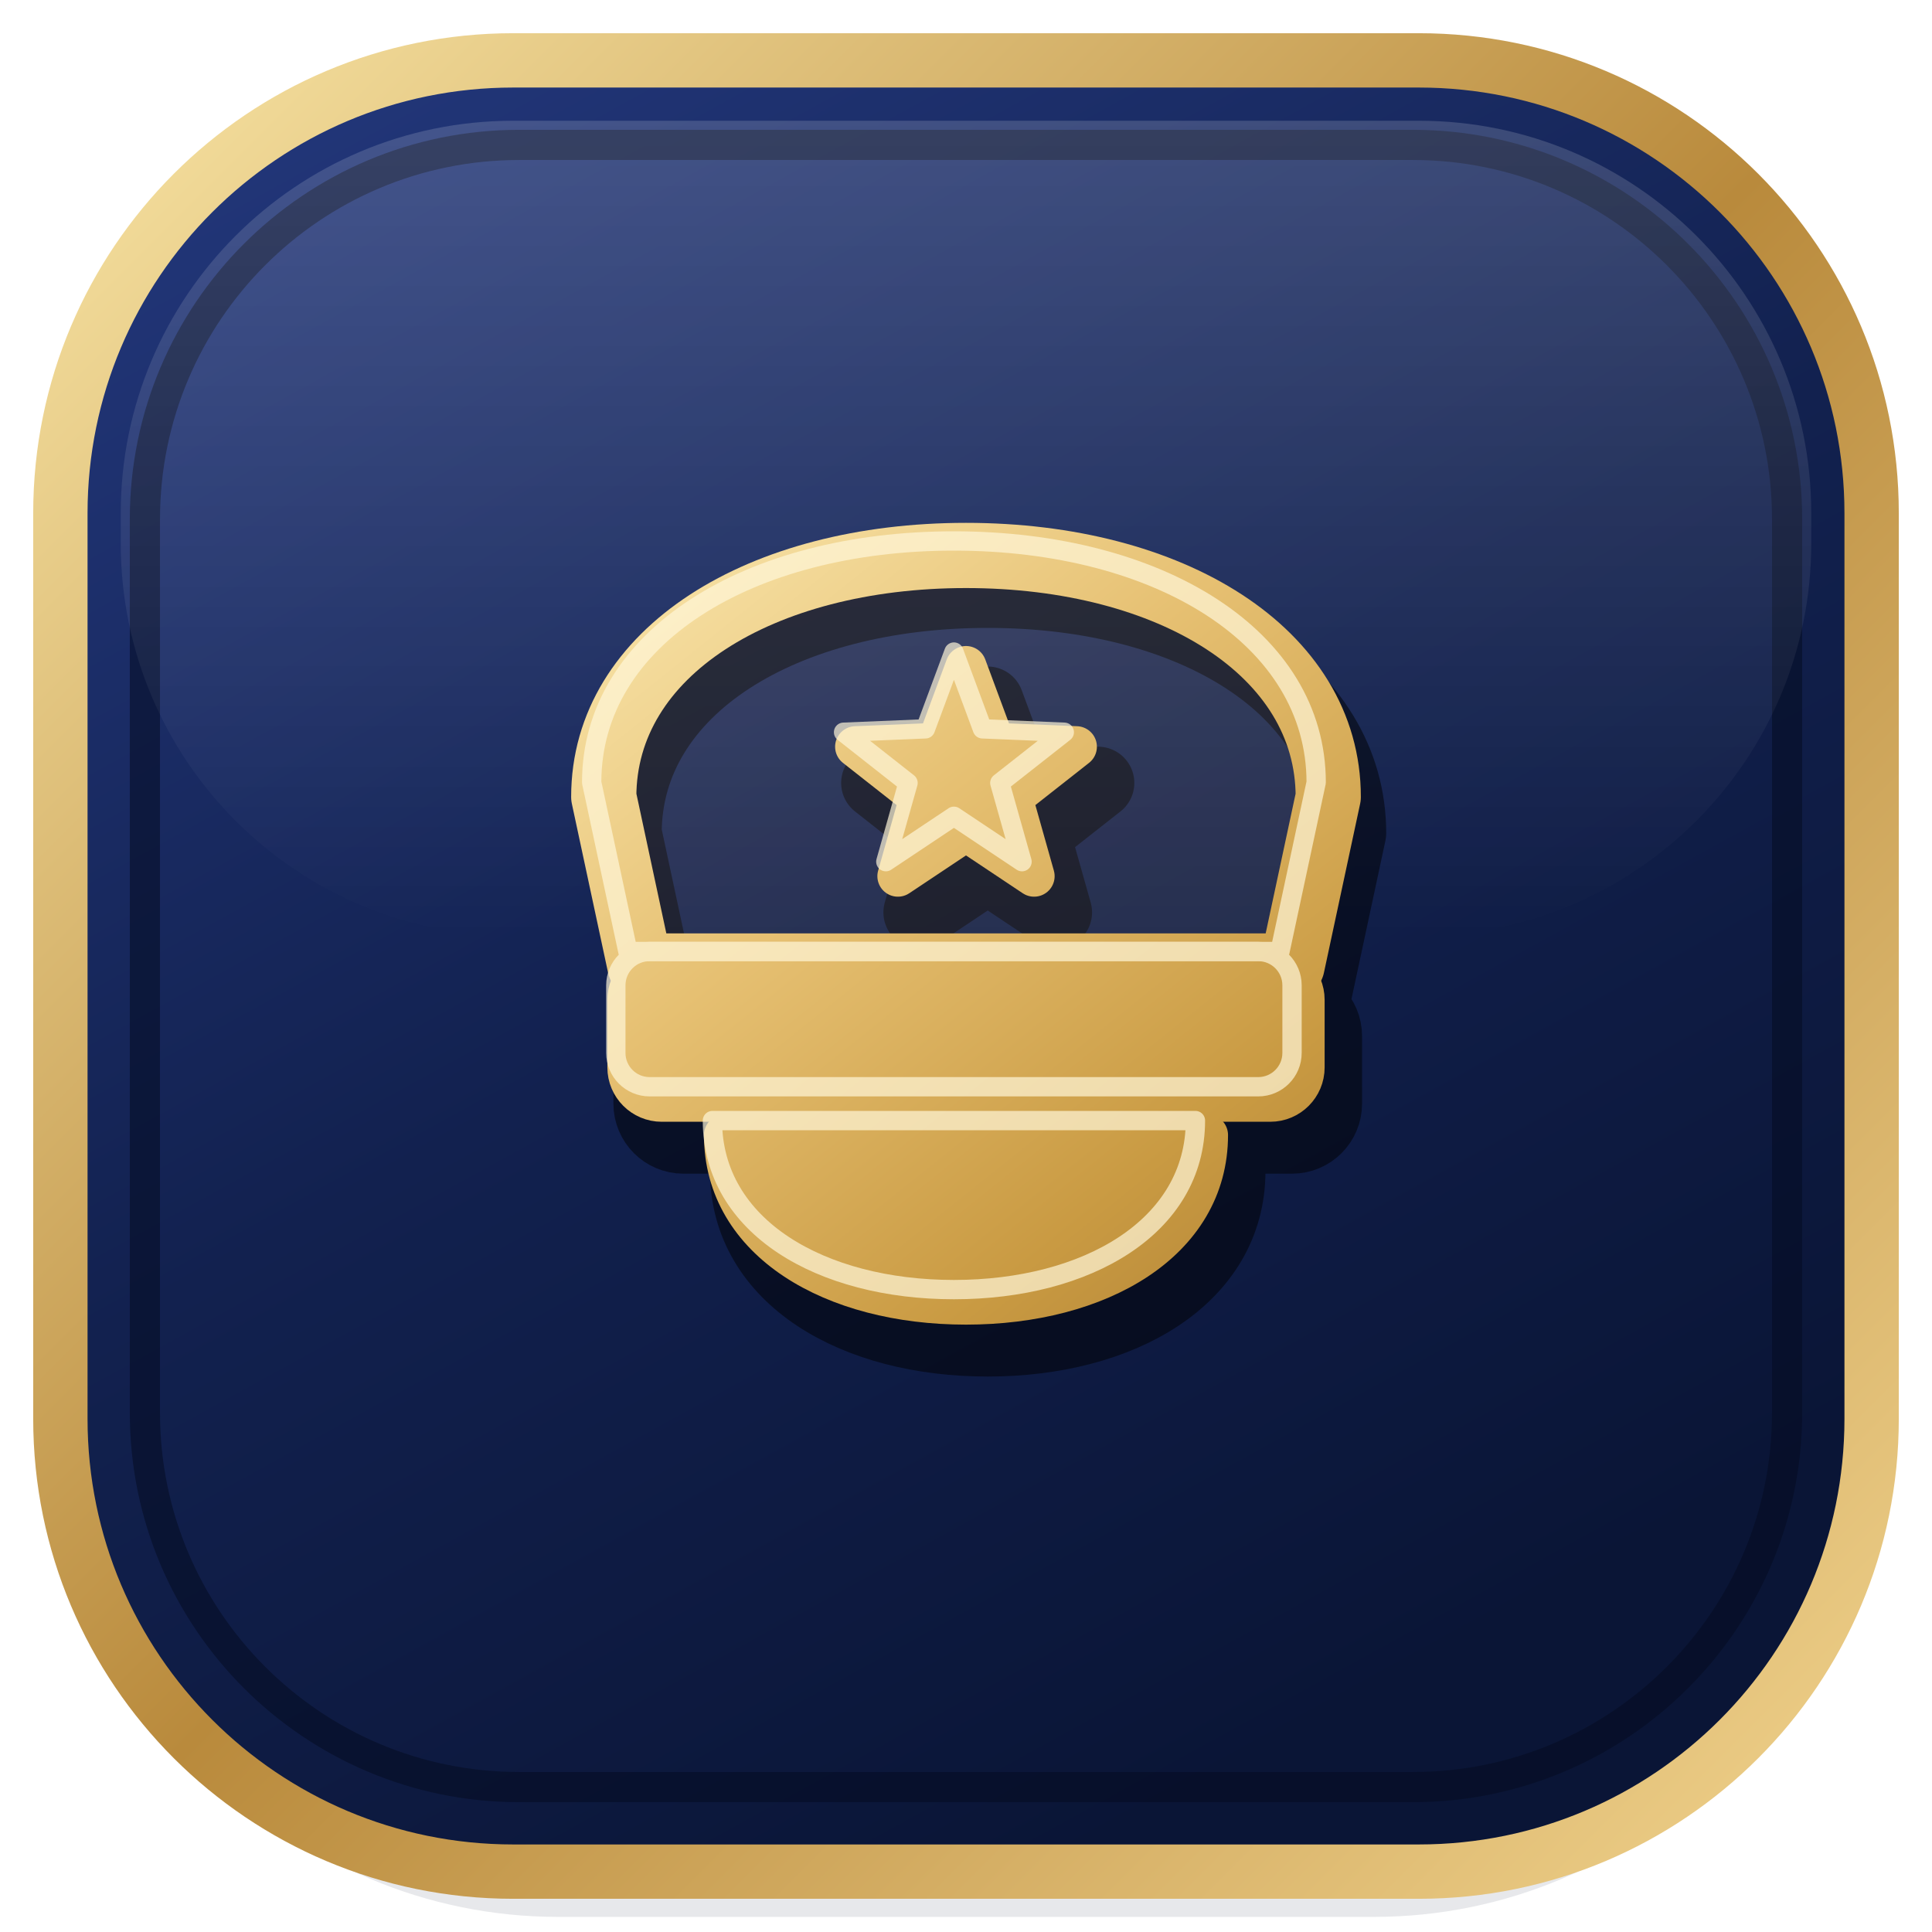
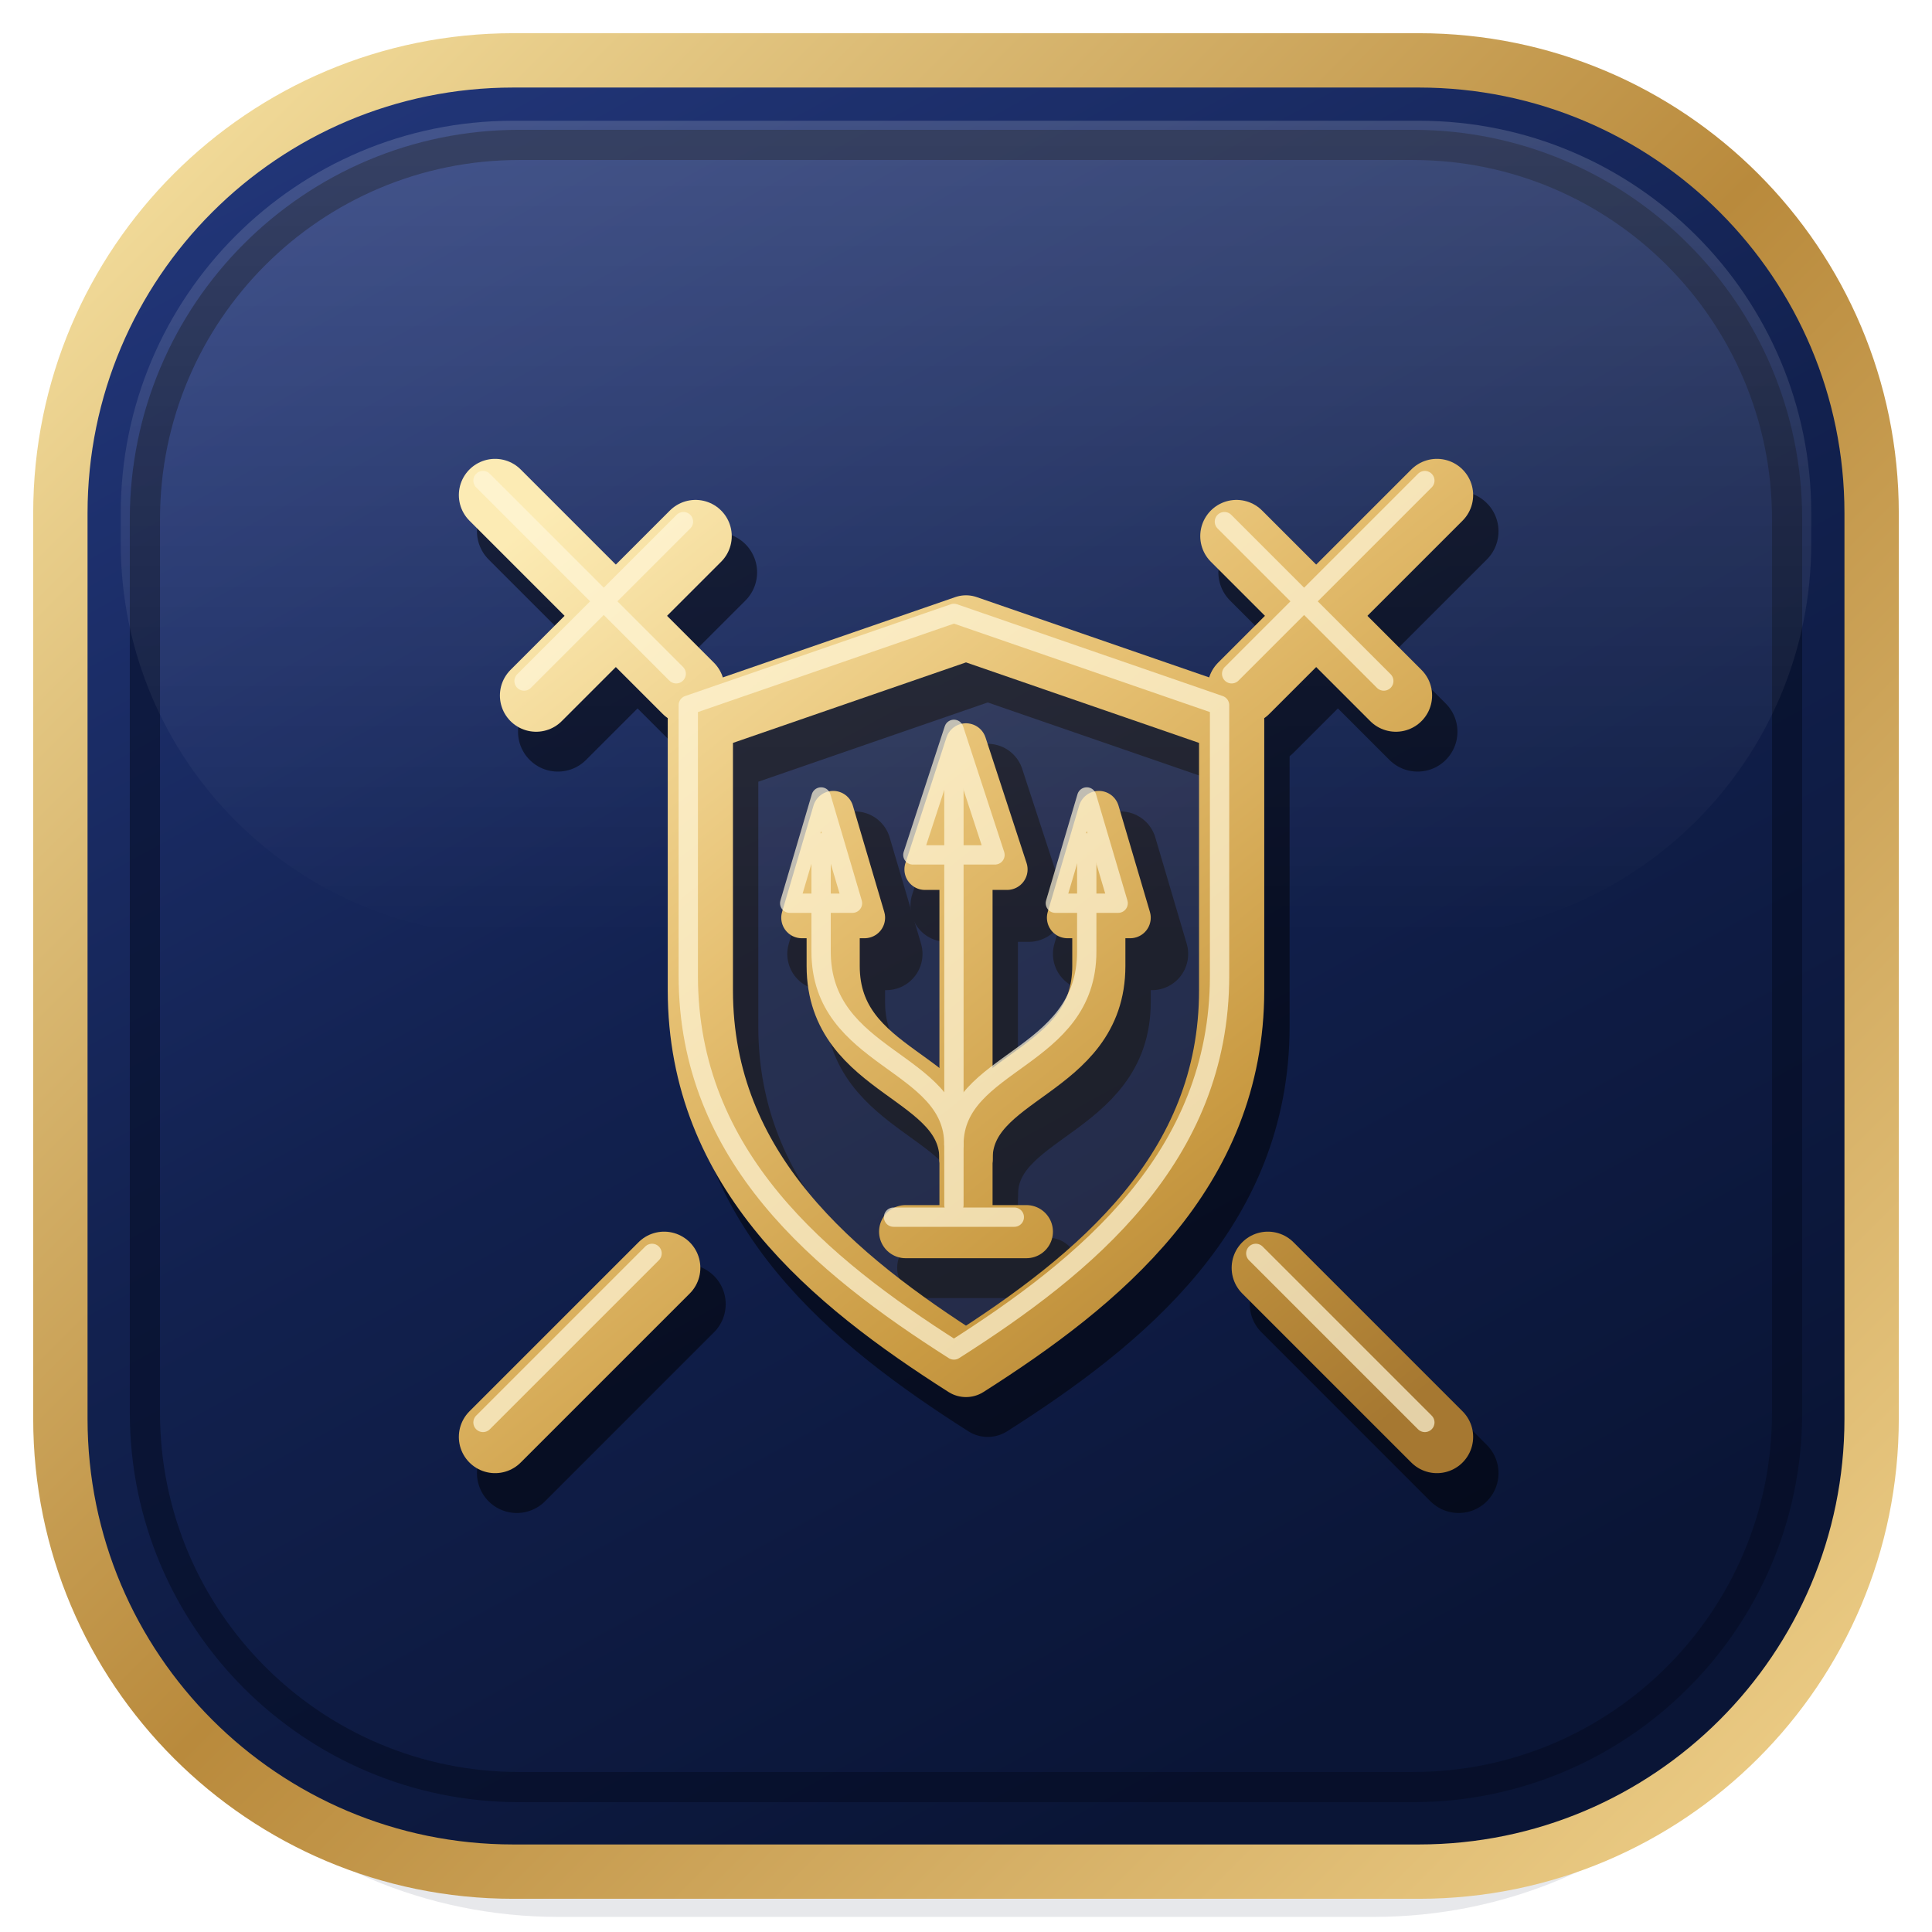
<svg xmlns="http://www.w3.org/2000/svg" viewBox="0 0 64 64" width="128" height="128" fill="none" stroke-linecap="round" stroke-linejoin="round" role="img" aria-label="Військове право">
  <defs>
    <linearGradient id="bg" x1="0" y1="0" x2="0.55" y2="1">
      <stop offset="0" stop-color="#24397F" />
      <stop offset="0.55" stop-color="#12214F" />
      <stop offset="1" stop-color="#0A1536" />
    </linearGradient>
    <linearGradient id="rim" x1="0" y1="0" x2="1" y2="1">
      <stop offset="0" stop-color="#F8E4A4" />
      <stop offset="0.5" stop-color="#B98A3C" />
      <stop offset="1" stop-color="#F0D28C" />
    </linearGradient>
    <linearGradient id="gloss" x1="0" y1="0" x2="0" y2="1">
      <stop offset="0" stop-color="#fff" stop-opacity="0.16" />
      <stop offset="1" stop-color="#fff" stop-opacity="0" />
    </linearGradient>
    <linearGradient id="gold" gradientUnits="userSpaceOnUse" x1="8" y1="4" x2="40" y2="44">
      <stop offset="0" stop-color="#FCEBB4" />
      <stop offset="0.38" stop-color="#E6C072" />
      <stop offset="0.72" stop-color="#C99A42" />
      <stop offset="1" stop-color="#A67831" />
    </linearGradient>
  </defs>
  <rect x="2.5" y="4.5" width="59" height="59" rx="16" fill="#0A1230" opacity="0.10" />
  <rect x="3" y="4" width="58" height="58" rx="15.5" fill="#0A1230" opacity="0.16" />
  <rect x="2" y="2" width="60" height="60" rx="15" fill="url(#bg)" stroke="url(#rim)" stroke-width="1.8" />
  <rect x="4.8" y="4.8" width="54.4" height="54.4" rx="12.4" fill="none" stroke="#050B22" stroke-opacity="0.55" stroke-width="1" />
  <rect x="4" y="4" width="56" height="27" rx="13" fill="url(#gloss)" />
  <g transform="translate(12.8 12.8) scale(0.8)">
    <g transform="translate(0.9 1.5)" opacity="0.5">
-       <path d="M10.5 24 L9 17 C9 11 15.5 7 24 7 C32.5 7 39 11 39 17 L37.5 24 Z" fill="none" stroke="#000" stroke-width="3" />
-       <path d="M24.00 11.60 L25.18 14.78 L28.57 14.92 L25.90 17.02 L26.82 20.28 L24.00 18.40 L21.18 20.28 L22.10 17.02 L19.43 14.92 L22.82 14.78 Z" fill="#000" stroke="#000" stroke-width="3" />
-       <rect x="10" y="24" width="28" height="5.6" rx="1.4" fill="#000" stroke="#000" stroke-width="3" />
-       <path d="M14 31 H34 C34 35.4 29.5 38 24 38 C18.5 38 14 35.4 14 31 Z" fill="#000" stroke="#000" stroke-width="3" />
+       <path d="M4.5 4.5 L12.5 12.5" fill="none" stroke="#000" stroke-width="3.3" />
+       <path d="M6.2 12.8 L12.8 6.2" fill="none" stroke="#000" stroke-width="3.3" />
+       <path d="M36.5 36.5 L43.5 43.5" fill="none" stroke="#000" stroke-width="3.3" />
+       <path d="M43.5 4.5 L35.5 12.5" fill="none" stroke="#000" stroke-width="3.3" />
+       <path d="M41.8 12.8 L35.2 6.2" fill="none" stroke="#000" stroke-width="3.3" />
+       <path d="M11.5 36.5 L4.5 43.5" fill="none" stroke="#000" stroke-width="3.3" />
+       <path d="M24 10 L35 13.8 V25 C35 32.5 29.5 37 24 40.5 C18.5 37 13 32.5 13 25 V13.8 Z" fill="none" stroke="#000" stroke-width="3" />
+       <path d="M24 16 V34.5" fill="none" stroke="#000" stroke-width="2.5" />
+       <path d="M22.3 20 L24 14.8 L25.7 20 Z" fill="#000" stroke="#000" stroke-width="3" />
+       <path d="M18.5 19.5 V24 C18.5 28.5 24 28.5 24 32" fill="none" stroke="#000" stroke-width="2.5" />
+       <path d="M29.5 19.5 V24 C29.5 28.5 24 28.5 24 32" fill="none" stroke="#000" stroke-width="2.5" />
+       <path d="M17.2 22 L18.5 17.6 L19.8 22 Z" fill="#000" stroke="#000" stroke-width="3" />
+       <path d="M28.2 22 L29.5 17.6 L30.8 22 Z" fill="#000" stroke="#000" stroke-width="3" />
+       <path d="M21.5 35 H26.5" fill="none" stroke="#000" stroke-width="2.5" />
    </g>
    <g>
-       <path d="M10.5 24 L9 17 C9 11 15.5 7 24 7 C32.5 7 39 11 39 17 L37.5 24 Z" fill="rgba(232,198,124,0.10)" stroke="url(#gold)" stroke-width="2.7" />
-       <path d="M24.00 11.60 L25.18 14.78 L28.57 14.92 L25.90 17.02 L26.82 20.28 L24.00 18.40 L21.18 20.28 L22.10 17.02 L19.43 14.92 L22.82 14.78 Z" fill="url(#gold)" stroke="url(#gold)" stroke-width="1.7" />
-       <rect x="10" y="24" width="28" height="5.6" rx="1.4" fill="url(#gold)" stroke="url(#gold)" stroke-width="1.7" />
-       <path d="M14 31 H34 C34 35.4 29.5 38 24 38 C18.5 38 14 35.4 14 31 Z" fill="url(#gold)" stroke="url(#gold)" stroke-width="1.7" />
+       <path d="M4.5 4.5 L12.5 12.5" fill="none" stroke="url(#gold)" stroke-width="3" />
+       <path d="M6.2 12.8 L12.8 6.2" fill="none" stroke="url(#gold)" stroke-width="3" />
+       <path d="M36.5 36.5 L43.5 43.5" fill="none" stroke="url(#gold)" stroke-width="3" />
+       <path d="M43.5 4.5 L35.5 12.5" fill="none" stroke="url(#gold)" stroke-width="3" />
+       <path d="M41.8 12.8 L35.2 6.2" fill="none" stroke="url(#gold)" stroke-width="3" />
+       <path d="M11.5 36.5 L4.5 43.5" fill="none" stroke="url(#gold)" stroke-width="3" />
+       <path d="M24 10 L35 13.8 V25 C35 32.5 29.5 37 24 40.5 C18.5 37 13 32.5 13 25 V13.8 Z" fill="rgba(232,198,124,0.10)" stroke="url(#gold)" stroke-width="2.7" />
+       <path d="M24 16 V34.5" fill="none" stroke="url(#gold)" stroke-width="2.2" />
+       <path d="M22.3 20 L24 14.8 L25.7 20 Z" fill="url(#gold)" stroke="url(#gold)" stroke-width="1.7" />
+       <path d="M18.5 19.5 V24 C18.5 28.5 24 28.5 24 32" fill="none" stroke="url(#gold)" stroke-width="2.2" />
+       <path d="M29.5 19.5 V24 C29.5 28.5 24 28.5 24 32" fill="none" stroke="url(#gold)" stroke-width="2.2" />
+       <path d="M17.2 22 L18.5 17.6 L19.8 22 Z" fill="url(#gold)" stroke="url(#gold)" stroke-width="1.7" />
+       <path d="M28.2 22 L29.5 17.6 L30.8 22 Z" fill="url(#gold)" stroke="url(#gold)" stroke-width="1.7" />
+       <path d="M21.5 35 H26.5" fill="none" stroke="url(#gold)" stroke-width="2.2" />
    </g>
    <g transform="translate(-0.5 -0.6)" opacity="0.7">
-       <path d="M10.5 24 L9 17 C9 11 15.5 7 24 7 C32.5 7 39 11 39 17 L37.5 24 Z" fill="none" stroke="#FFF6D8" stroke-width="0.8" />
-       <path d="M24.00 11.60 L25.18 14.78 L28.57 14.92 L25.90 17.02 L26.82 20.28 L24.00 18.40 L21.18 20.28 L22.10 17.02 L19.43 14.92 L22.82 14.78 Z" fill="none" stroke="#FFF6D8" stroke-width="0.8" />
-       <rect x="10" y="24" width="28" height="5.6" rx="1.4" fill="none" stroke="#FFF6D8" stroke-width="0.8" />
-       <path d="M14 31 H34 C34 35.4 29.5 38 24 38 C18.5 38 14 35.4 14 31 Z" fill="none" stroke="#FFF6D8" stroke-width="0.8" />
+       <path d="M4.5 4.5 L12.5 12.5" fill="none" stroke="#FFF6D8" stroke-width="0.8" />
+       <path d="M6.2 12.8 L12.8 6.2" fill="none" stroke="#FFF6D8" stroke-width="0.8" />
+       <path d="M36.5 36.5 L43.5 43.5" fill="none" stroke="#FFF6D8" stroke-width="0.8" />
+       <path d="M43.5 4.5 L35.5 12.5" fill="none" stroke="#FFF6D8" stroke-width="0.8" />
+       <path d="M41.8 12.8 L35.2 6.2" fill="none" stroke="#FFF6D8" stroke-width="0.8" />
+       <path d="M11.5 36.5 L4.5 43.5" fill="none" stroke="#FFF6D8" stroke-width="0.8" />
+       <path d="M24 10 L35 13.8 V25 C35 32.5 29.5 37 24 40.5 C18.5 37 13 32.5 13 25 V13.8 Z" fill="none" stroke="#FFF6D8" stroke-width="0.8" />
+       <path d="M24 16 V34.5" fill="none" stroke="#FFF6D8" stroke-width="0.8" />
+       <path d="M22.3 20 L24 14.8 L25.7 20 Z" fill="none" stroke="#FFF6D8" stroke-width="0.8" />
+       <path d="M18.5 19.5 V24 C18.5 28.5 24 28.5 24 32" fill="none" stroke="#FFF6D8" stroke-width="0.8" />
+       <path d="M29.5 19.5 V24 C29.5 28.5 24 28.5 24 32" fill="none" stroke="#FFF6D8" stroke-width="0.8" />
+       <path d="M17.2 22 L18.5 17.6 L19.8 22 Z" fill="none" stroke="#FFF6D8" stroke-width="0.8" />
+       <path d="M28.2 22 L29.5 17.6 L30.8 22 Z" fill="none" stroke="#FFF6D8" stroke-width="0.8" />
+       <path d="M21.5 35 H26.5" fill="none" stroke="#FFF6D8" stroke-width="0.8" />
    </g>
  </g>
</svg>
